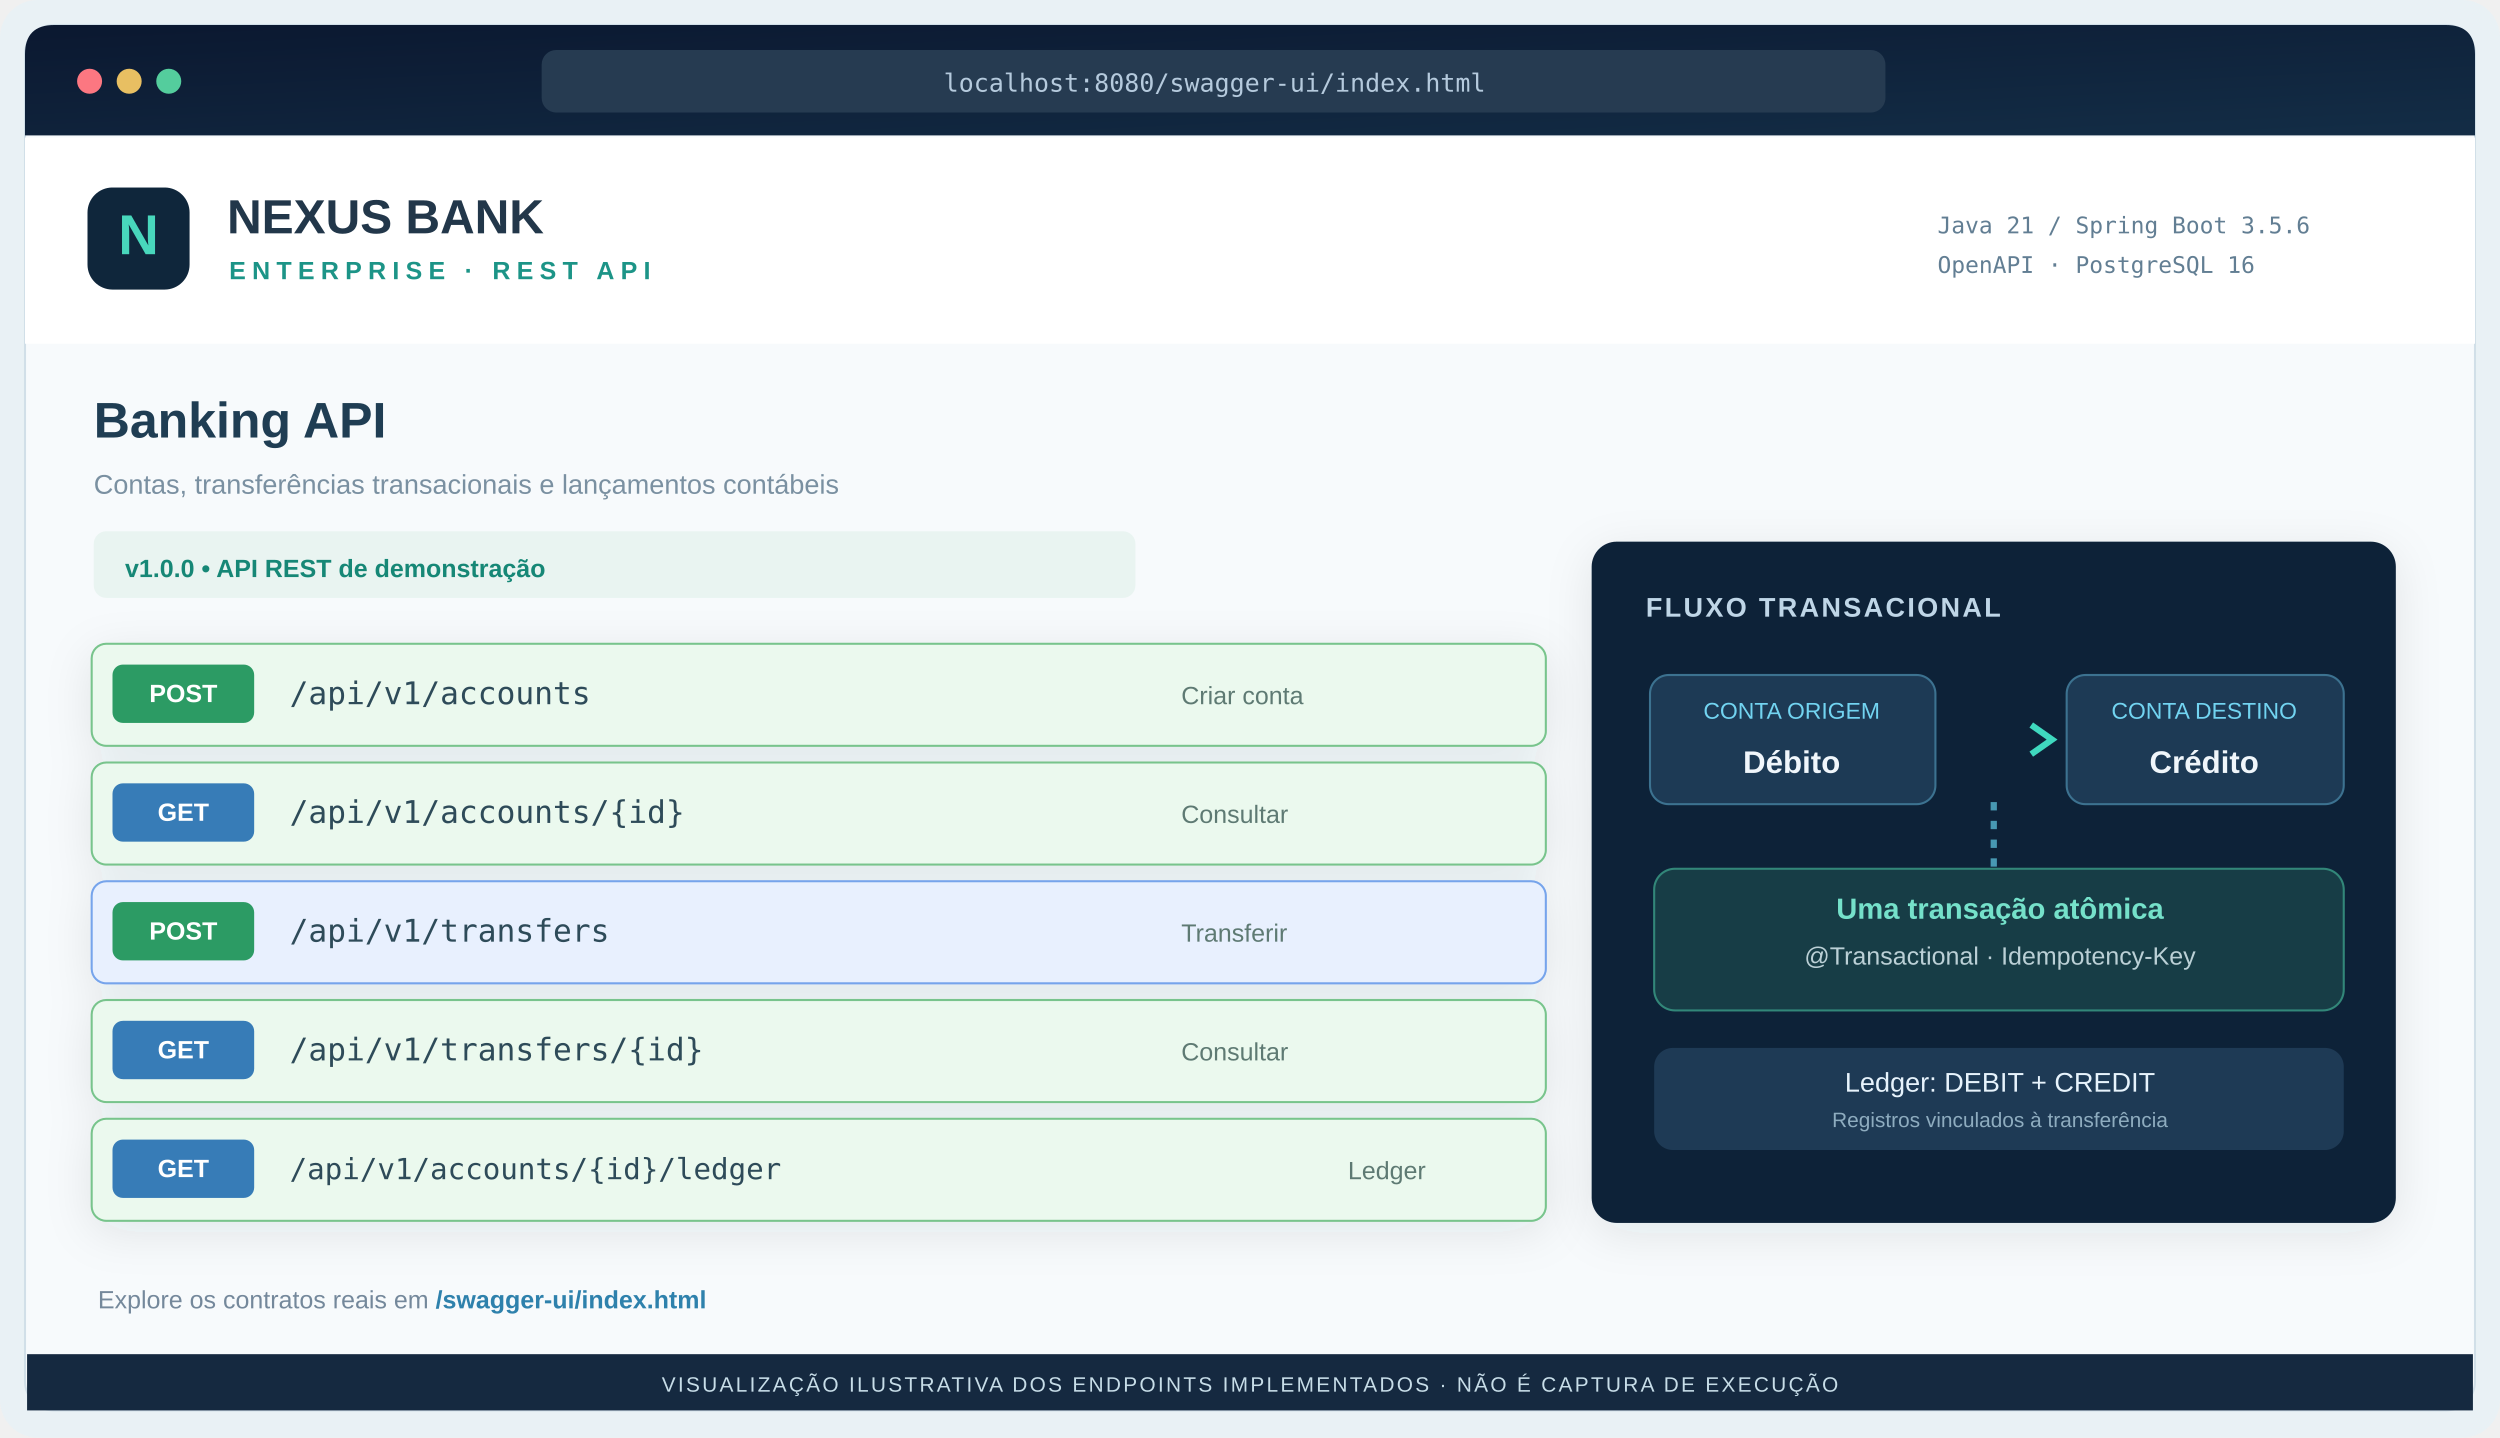
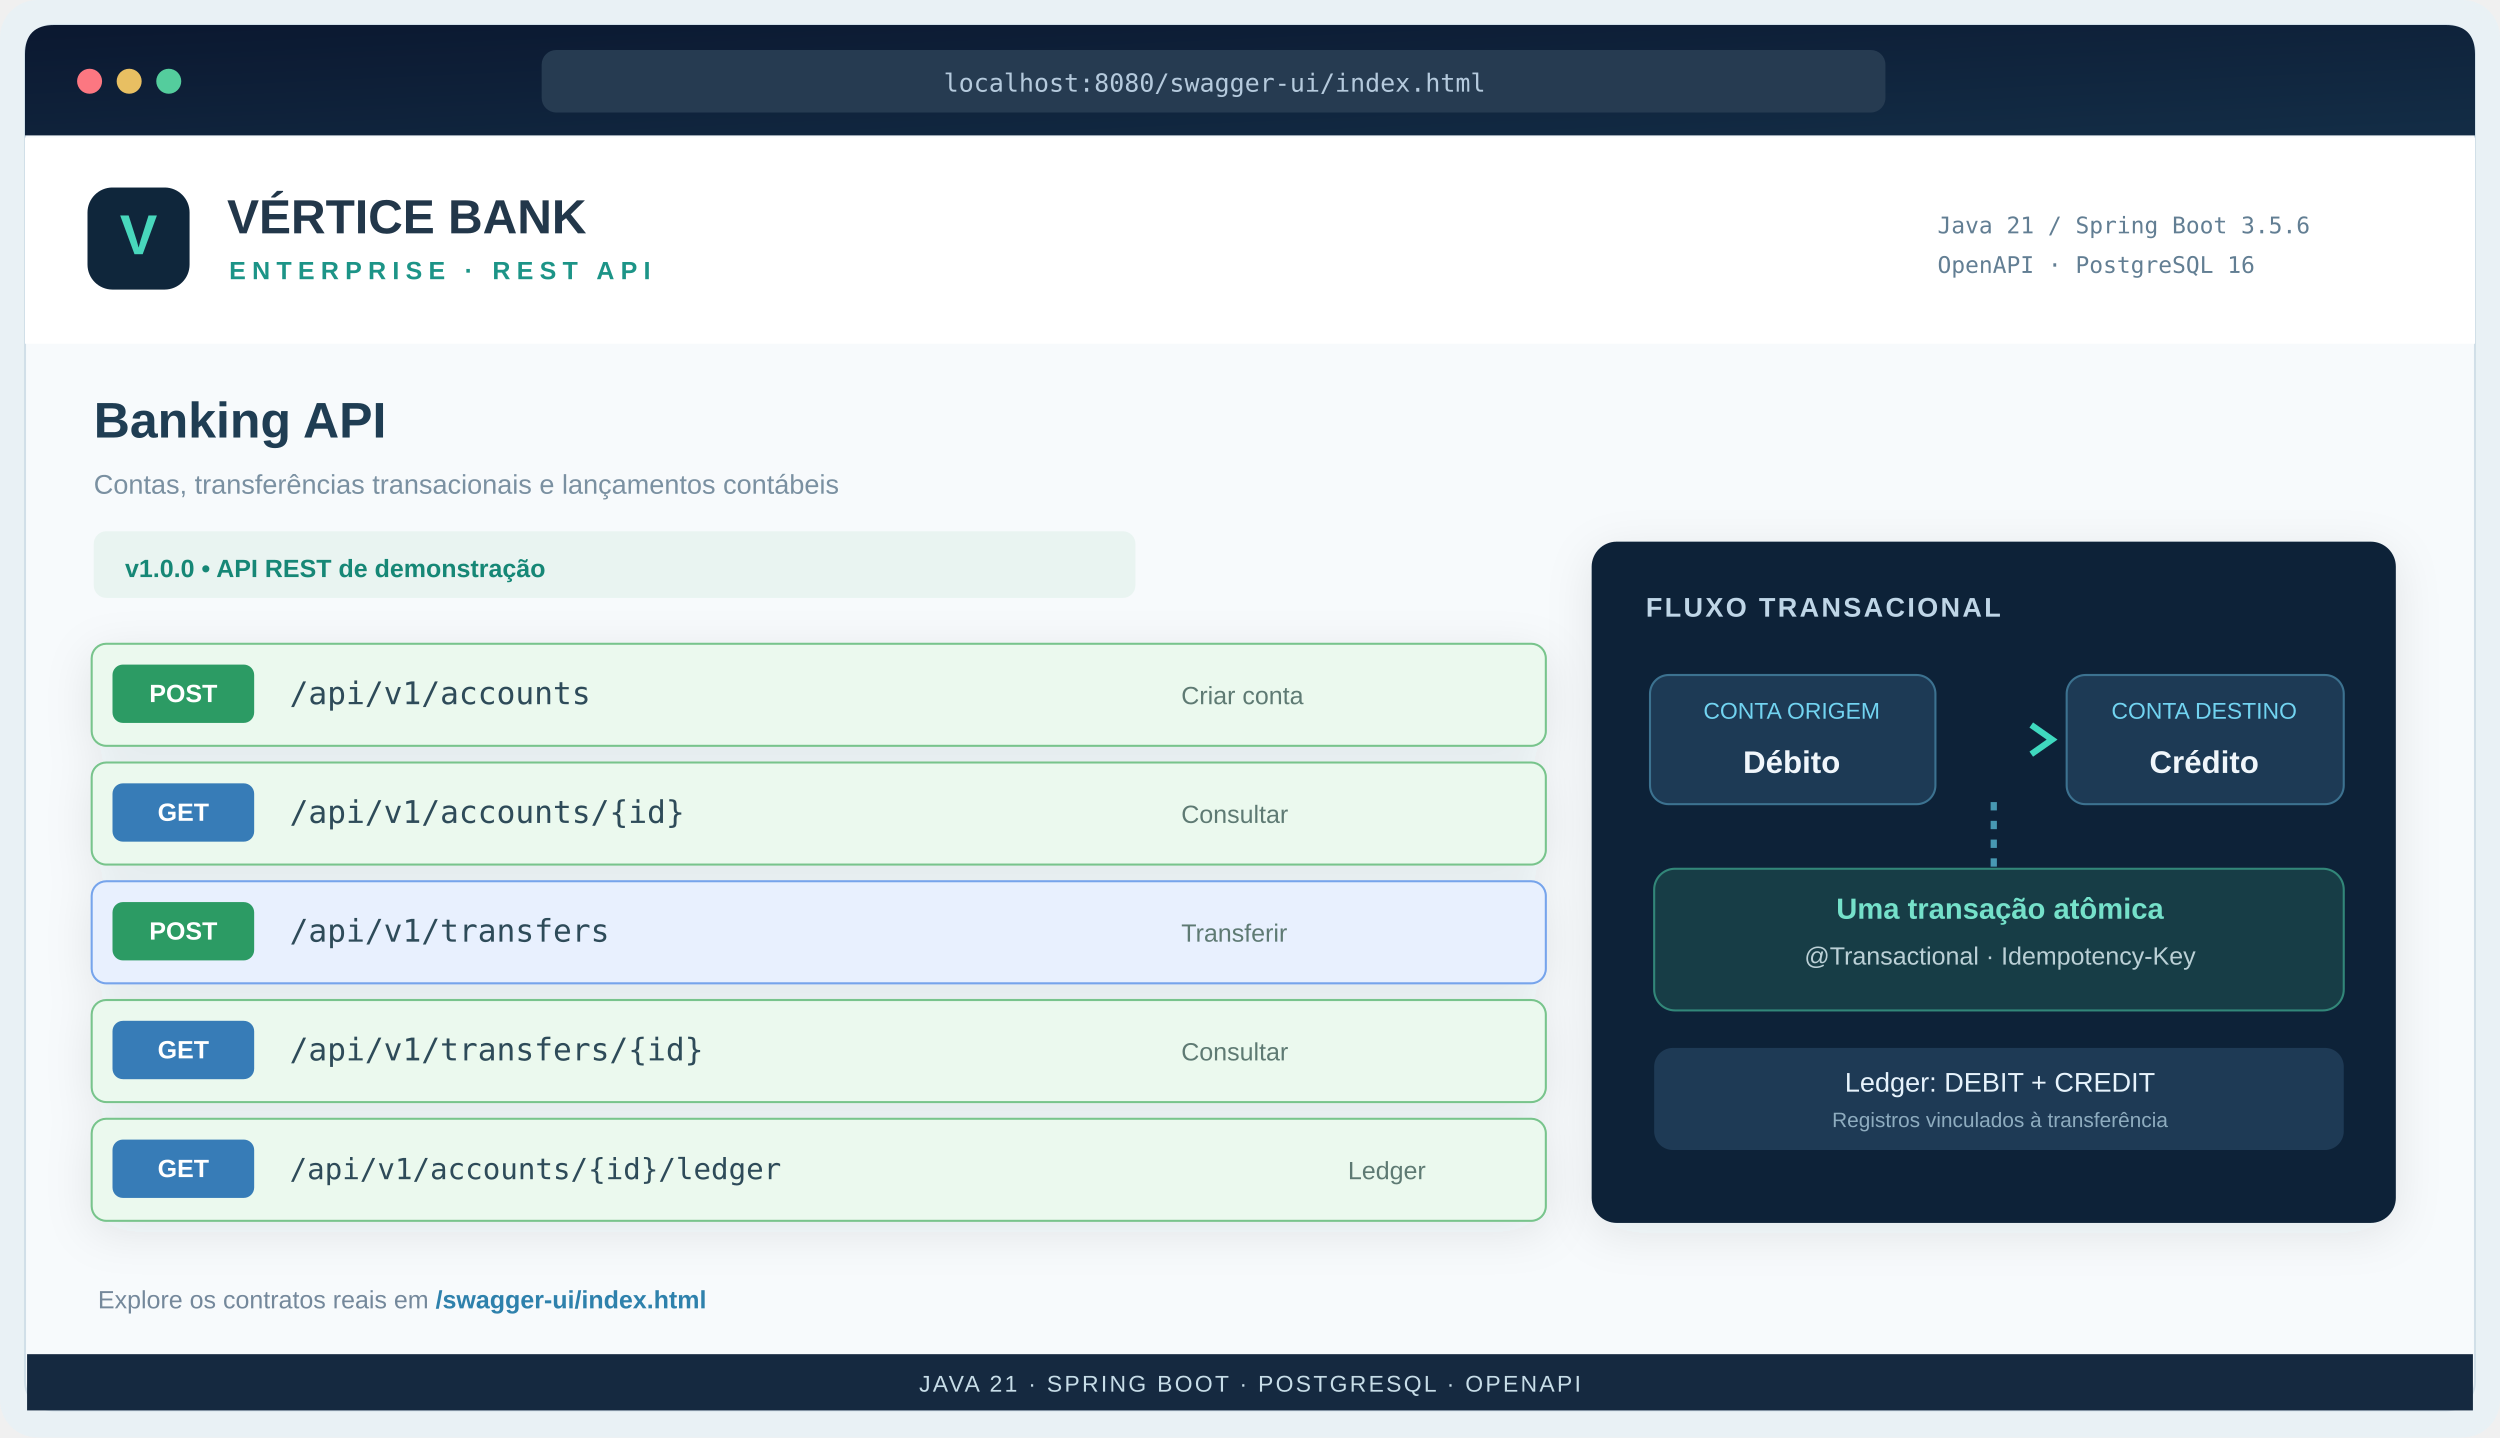
- <svg xmlns="http://www.w3.org/2000/svg" width="1200" height="690" viewBox="0 0 1200 690" role="img" aria-label="Prévia ilustrativa da API bancária no estilo OpenAPI Swagger, com contas, transferências e ledger">
+ <svg xmlns="http://www.w3.org/2000/svg" width="1200" height="690" viewBox="0 0 1200 690" role="img" aria-label="Vértice Bank: API REST, endpoints e operações bancárias">
  <defs>
    <linearGradient id="nav" x1="0" y1="0" x2="1" y2="1">
      <stop stop-color="#0B1830" />
      <stop offset="1" stop-color="#132D46" />
    </linearGradient>
    <linearGradient id="edge" x1="0" x2="1">
      <stop stop-color="#19B59C" />
      <stop offset="1" stop-color="#43B7ED" />
    </linearGradient>
    <filter id="shadow" x="-15%" y="-15%" width="140%" height="150%">
      <feDropShadow dx="0" dy="5" stdDeviation="11" flood-color="#172D45" flood-opacity=".09" />
    </filter>
  </defs>
  <style>
text{font-family:Arial,Helvetica,sans-serif}.heading{fill:#1F3D53;font-weight:700}.sub{fill:#72899A}.mono{font-family:Consolas,Monaco,monospace}
</style>
  <rect width="1200" height="690" rx="18" fill="#E9F1F5" />
  <rect x="12" y="12" width="1176" height="665" rx="14" fill="#F7FAFC" stroke="#D1DFE8" />
  <path d="M26 12H1174Q1188 12 1188 26V65H12V26Q12 12 26 12Z" fill="url(#nav)" />
  <circle cx="43" cy="39" r="6" fill="#FC7781" />
  <circle cx="62" cy="39" r="6" fill="#E8BF62" />
  <circle cx="81" cy="39" r="6" fill="#54CD9D" />
  <rect x="260" y="24" width="645" height="30" rx="7" fill="#263B51" />
  <text x="583" y="44" text-anchor="middle" fill="#B5CADD" font-size="12" class="mono">localhost:8080/swagger-ui/index.html</text>
  <rect x="12" y="66" width="1176" height="99" fill="#FFFFFF" />
  <rect x="42" y="90" width="49" height="49" rx="12" fill="#0F263B" />
-   <text x="66.5" y="122" fill="#48D7BC" font-size="27" text-anchor="middle" font-weight="700">N</text>
-   <text x="109" y="112" fill="#22374A" font-size="23" font-weight="750">NEXUS BANK</text>
+   <text x="66.5" y="122" fill="#48D7BC" font-size="27" text-anchor="middle" font-weight="700">V</text>
+   <text x="109" y="112" fill="#22374A" font-size="23" font-weight="750">VÉRTICE BANK</text>
  <text x="110" y="134" font-size="12" fill="#1C9487" letter-spacing="3" font-weight="700">ENTERPRISE · REST API</text>
  <text x="930" y="112" fill="#627E93" font-size="11" class="mono">Java 21  /  Spring Boot 3.5.6</text>
  <text x="930" y="131" fill="#627E93" font-size="11" class="mono">OpenAPI  ·  PostgreSQL 16</text>
  <text x="45" y="210" class="heading" font-size="24">Banking API</text>
  <text x="45" y="237" fill="#7A90A1" font-size="13">Contas, transferências transacionais e lançamentos contábeis</text>
  <rect x="45" y="255" width="500" height="32" rx="6" fill="#E9F4F1" />
  <text x="60" y="277" fill="#168776" font-weight="700" font-size="12">v1.0.0   •   API REST de demonstração</text>
  <g filter="url(#shadow)">
    <rect x="44" y="309" width="698" height="49" rx="7" fill="#EBF9EE" stroke="#78C48C" />
    <rect x="44" y="366" width="698" height="49" rx="7" fill="#EBF9EE" stroke="#78C48C" />
    <rect x="44" y="423" width="698" height="49" rx="7" fill="#E8F0FE" stroke="#76A4EB" />
    <rect x="44" y="480" width="698" height="49" rx="7" fill="#EBF9EE" stroke="#78C48C" />
    <rect x="44" y="537" width="698" height="49" rx="7" fill="#EBF9EE" stroke="#78C48C" />
  </g>
  <rect x="54" y="319" width="68" height="28" rx="5" fill="#2C9B64" />
  <text x="88" y="337" fill="#fff" font-size="12" font-weight="700" text-anchor="middle">POST</text>
  <text x="139" y="338" fill="#2E4B59" font-size="15" class="mono">/api/v1/accounts</text>
  <text x="567" y="338" fill="#5E7A73" font-size="12">Criar conta</text>
  <rect x="54" y="376" width="68" height="28" rx="5" fill="#377CB7" />
  <text x="88" y="394" fill="#fff" font-size="12" font-weight="700" text-anchor="middle">GET</text>
  <text x="139" y="395" fill="#2E4B59" font-size="15" class="mono">/api/v1/accounts/{id}</text>
  <text x="567" y="395" fill="#5E7A73" font-size="12">Consultar</text>
  <rect x="54" y="433" width="68" height="28" rx="5" fill="#2C9B64" />
  <text x="88" y="451" fill="#fff" font-size="12" font-weight="700" text-anchor="middle">POST</text>
  <text x="139" y="452" fill="#2E4B59" font-size="15" class="mono">/api/v1/transfers</text>
  <text x="567" y="452" fill="#5E7A73" font-size="12">Transferir</text>
  <rect x="54" y="490" width="68" height="28" rx="5" fill="#377CB7" />
  <text x="88" y="508" fill="#fff" font-size="12" font-weight="700" text-anchor="middle">GET</text>
  <text x="139" y="509" fill="#2E4B59" font-size="15" class="mono">/api/v1/transfers/{id}</text>
  <text x="567" y="509" fill="#5E7A73" font-size="12">Consultar</text>
  <rect x="54" y="547" width="68" height="28" rx="5" fill="#377CB7" />
  <text x="88" y="565" fill="#fff" font-size="12" font-weight="700" text-anchor="middle">GET</text>
  <text x="139" y="566" fill="#2E4B59" font-size="14" class="mono">/api/v1/accounts/{id}/ledger</text>
  <text x="647" y="566" fill="#5E7A73" font-size="12">Ledger</text>
  <rect x="764" y="260" width="386" height="327" rx="12" fill="#102338" filter="url(#shadow)" />
  <text x="790" y="296" font-size="13" font-weight="700" fill="#BFD6E7" letter-spacing="1.1">FLUXO TRANSACIONAL</text>
  <rect x="792" y="324" width="137" height="62" rx="9" fill="#1D3A55" stroke="#3C7290" />
  <text x="860" y="345" fill="#72D4F1" text-anchor="middle" font-size="11">CONTA ORIGEM</text>
  <text x="860" y="371" fill="#F0F6FB" text-anchor="middle" font-size="15" font-weight="700">Débito</text>
  <path d="M932 355H980" fill="none" stroke="url(#edge)" stroke-width="4" stroke-linecap="round" />
  <path d="M975 348L985 355L975 362" fill="none" stroke="#3FD9BF" stroke-width="3" />
  <rect x="992" y="324" width="133" height="62" rx="9" fill="#1D3A55" stroke="#3C7290" />
  <text x="1058" y="345" fill="#72D4F1" text-anchor="middle" font-size="11">CONTA DESTINO</text>
  <text x="1058" y="371" fill="#F0F6FB" text-anchor="middle" font-size="15" font-weight="700">Crédito</text>
  <path d="M957 385V417" stroke="#4899B3" stroke-width="3" stroke-dasharray="4 5" />
  <rect x="794" y="417" width="331" height="68" rx="10" fill="#173D46" stroke="#328779" />
  <text x="960" y="441" fill="#75E1CA" text-anchor="middle" font-size="14" font-weight="700">Uma transação atômica</text>
  <text x="960" y="463" fill="#BBD0D6" text-anchor="middle" font-size="12">@Transactional · Idempotency-Key</text>
  <rect x="794" y="503" width="331" height="49" rx="9" fill="#1E3A55" />
  <text x="960" y="524" text-anchor="middle" fill="#E7F3FC" font-size="13">Ledger: DEBIT + CREDIT</text>
  <text x="960" y="541" text-anchor="middle" fill="#8EACBF" font-size="10">Registros vinculados à transferência</text>
  <text x="47" y="628" fill="#74889B" font-size="12">Explore os contratos reais em <tspan fill="#2E81AC" font-weight="700">/swagger-ui/index.html</tspan>
  </text>
  <rect x="13" y="650" width="1174" height="27" rx="0" fill="#152940" />
-   <text x="600" y="668" text-anchor="middle" font-size="10" letter-spacing="1.1" fill="#C7DDE8">VISUALIZAÇÃO ILUSTRATIVA DOS ENDPOINTS IMPLEMENTADOS · NÃO É CAPTURA DE EXECUÇÃO</text>
+   <text x="600" y="668" text-anchor="middle" font-size="11" letter-spacing="1.1" fill="#C7DDE8">JAVA 21  ·  SPRING BOOT  ·  POSTGRESQL  ·  OPENAPI</text>
</svg>
